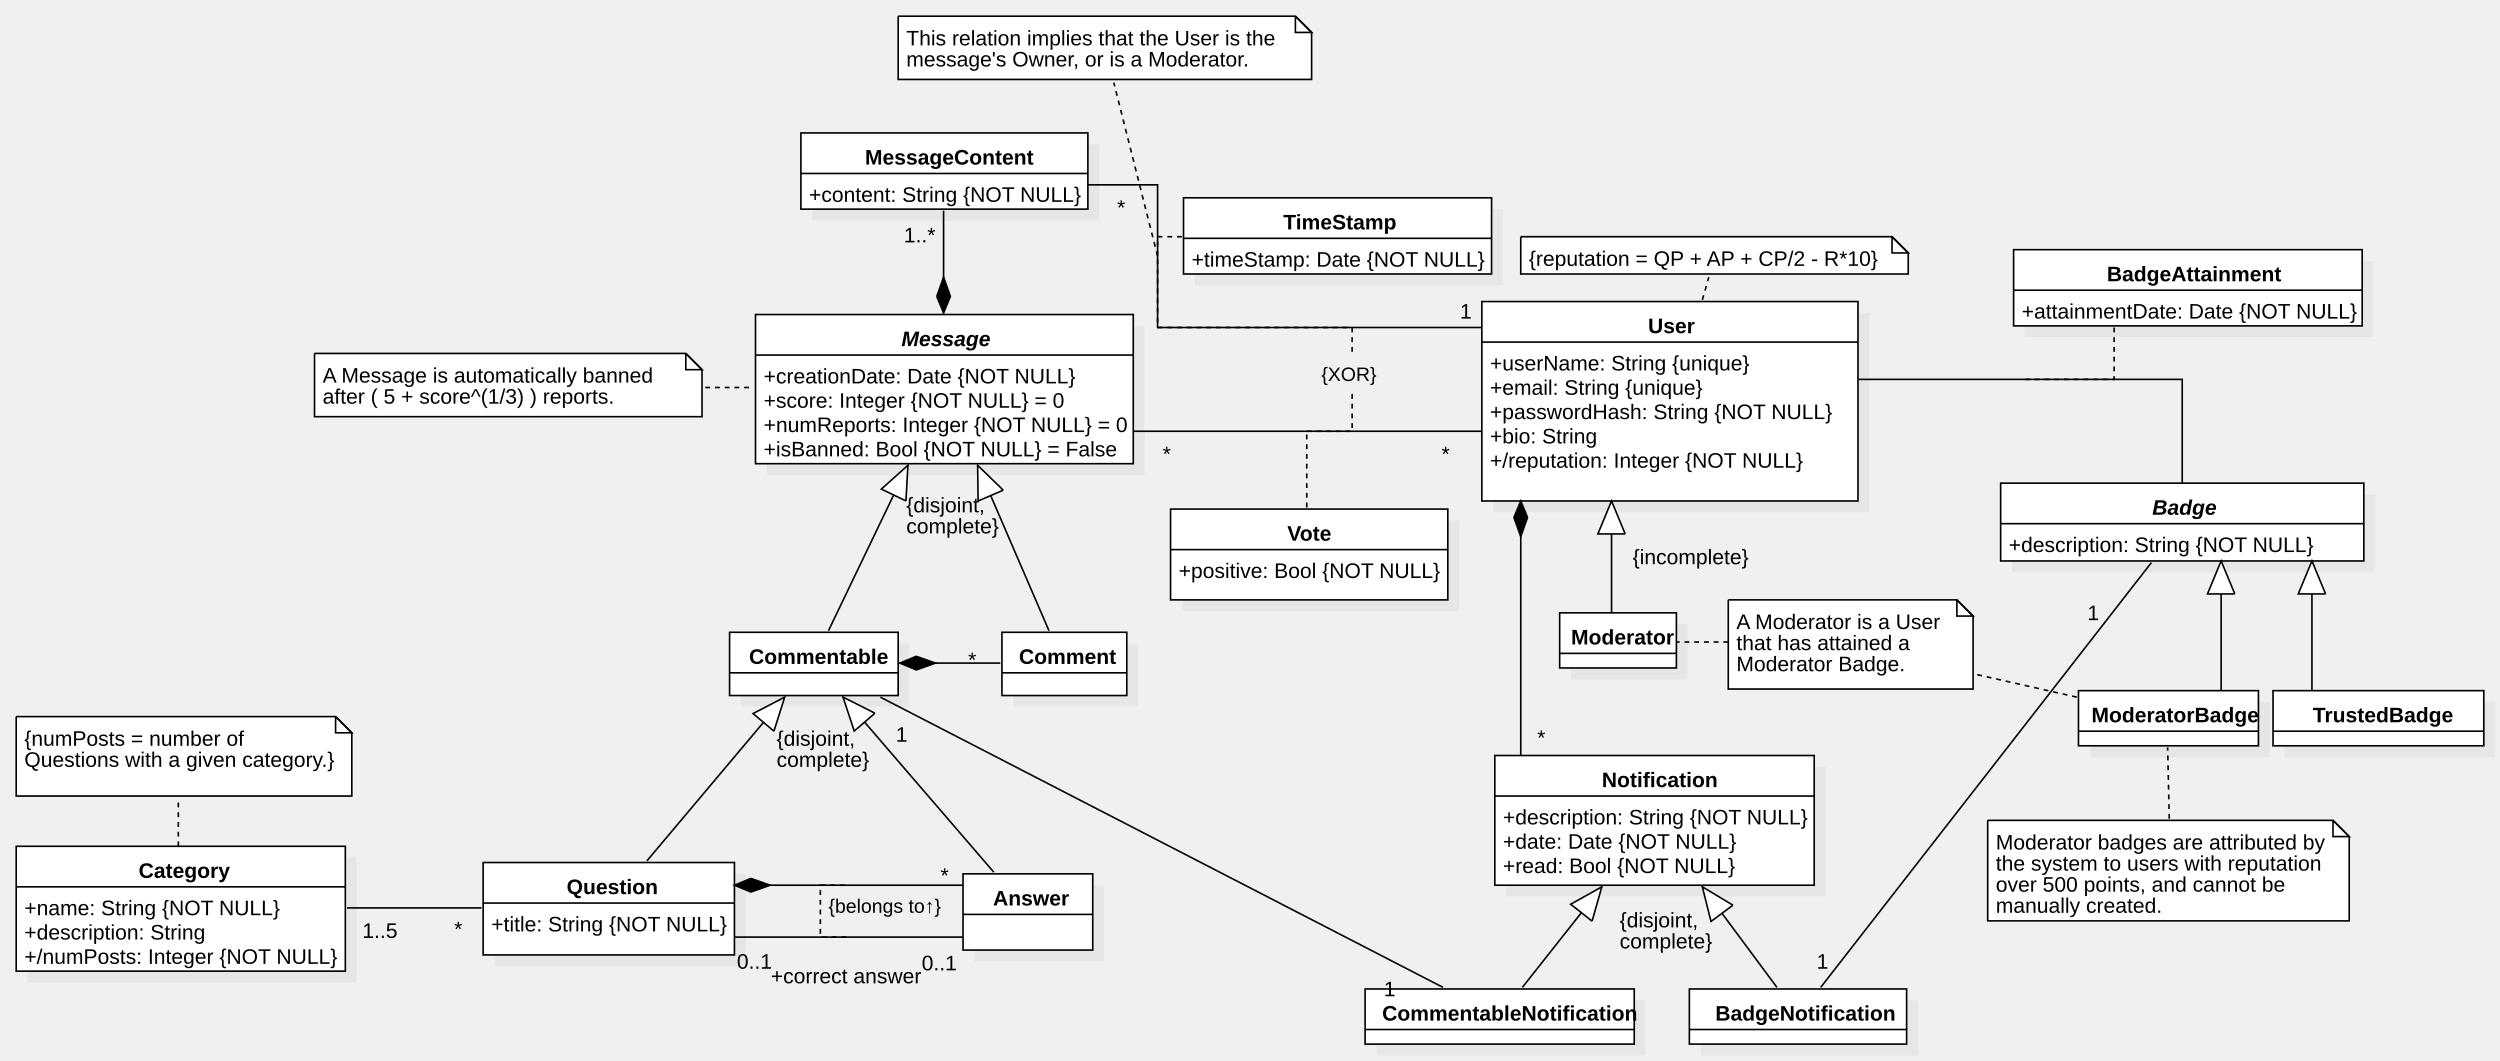
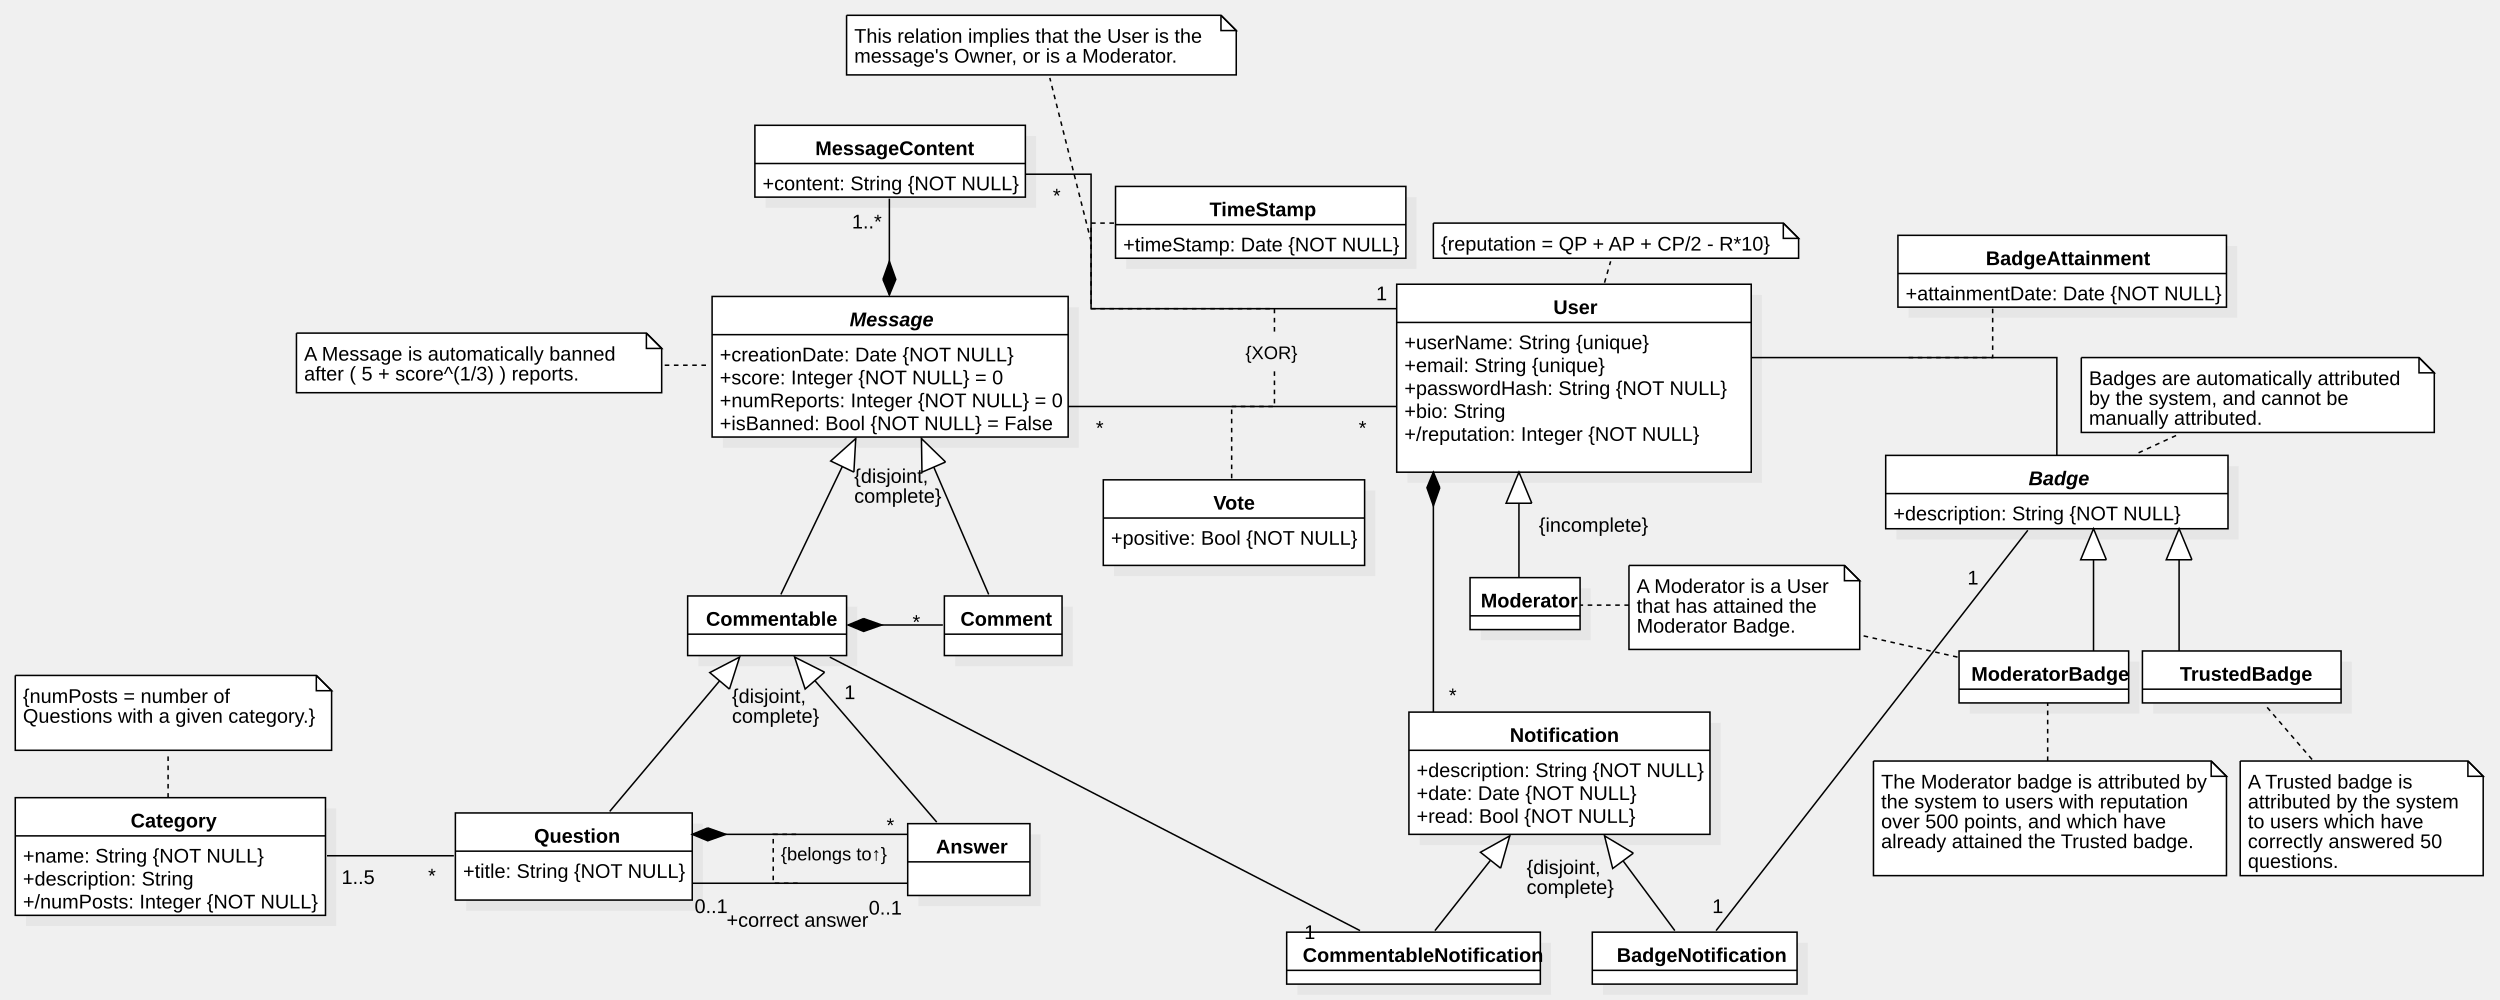
- <svg xmlns="http://www.w3.org/2000/svg" version="1.1" width="1542" height="654">
+ <svg xmlns="http://www.w3.org/2000/svg" version="1.1" width="1636" height="654">
  <defs />
  <g>
    <g transform="translate(-310,-134) scale(1,1)">
      <rect fill="#C0C0C0" stroke="none" x="783" y="335" width="233" height="92" opacity="0.2" />
    </g>
    <g transform="translate(-310,-134) scale(1,1)">
      <rect fill="#ffffff" stroke="none" x="776" y="328" width="233" height="92" />
    </g>
    <g transform="translate(-310,-134) scale(1,1)">
      <path fill="none" stroke="#000000" d="M 776 328 L 1009 328 L 1009 420 L 776 420 L 776 328 Z Z" stroke-miterlimit="10" />
    </g>
    <g transform="translate(-310,-134) scale(1,1)">
      <path fill="none" stroke="#000000" d="M 776 353 L 1009 353" stroke-miterlimit="10" />
    </g>
    <g transform="translate(-310,-134) scale(1,1)">
      <g>
        <path fill="none" stroke="none" />
        <text fill="#000000" stroke="none" font-family="Arial" font-size="13px" font-style="italic" font-weight="bold" text-decoration="none" x="866" y="347.5">Message</text>
      </g>
    </g>
    <g transform="translate(-310,-134) scale(1,1)">
      <g>
        <path fill="none" stroke="none" />
        <text fill="#000000" stroke="none" font-family="Arial" font-size="13px" font-style="normal" font-weight="normal" text-decoration="none" x="781" y="370.5">+creationDate: Date {NOT NULL}</text>
      </g>
    </g>
    <g transform="translate(-310,-134) scale(1,1)">
      <g>
        <path fill="none" stroke="none" />
        <text fill="#000000" stroke="none" font-family="Arial" font-size="13px" font-style="normal" font-weight="normal" text-decoration="none" x="781" y="385.5">+score: Integer {NOT NULL} = 0</text>
      </g>
    </g>
    <g transform="translate(-310,-134) scale(1,1)">
      <g>
        <path fill="none" stroke="none" />
        <text fill="#000000" stroke="none" font-family="Arial" font-size="13px" font-style="normal" font-weight="normal" text-decoration="none" x="781" y="400.5">+numReports: Integer {NOT NULL} = 0</text>
      </g>
    </g>
    <g transform="translate(-310,-134) scale(1,1)">
      <g>
        <path fill="none" stroke="none" />
        <text fill="#000000" stroke="none" font-family="Arial" font-size="13px" font-style="normal" font-weight="normal" text-decoration="none" x="781" y="415.5">+isBanned: Bool {NOT NULL} = False</text>
      </g>
    </g>
    <g transform="translate(-310,-134) scale(1,1)">
      <rect fill="#C0C0C0" stroke="none" x="615" y="673" width="155" height="57" opacity="0.2" />
    </g>
    <g transform="translate(-310,-134) scale(1,1)">
      <rect fill="#ffffff" stroke="none" x="608" y="666" width="155" height="57" />
    </g>
    <g transform="translate(-310,-134) scale(1,1)">
      <path fill="none" stroke="#000000" d="M 608 666 L 763 666 L 763 723 L 608 723 L 608 666 Z Z" stroke-miterlimit="10" />
    </g>
    <g transform="translate(-310,-134) scale(1,1)">
      <path fill="none" stroke="#000000" d="M 608 691 L 763 691" stroke-miterlimit="10" />
    </g>
    <g transform="translate(-310,-134) scale(1,1)">
      <g>
        <path fill="none" stroke="none" />
        <text fill="#000000" stroke="none" font-family="Arial" font-size="13px" font-style="normal" font-weight="bold" text-decoration="none" x="659.5" y="685.5">Question</text>
      </g>
    </g>
    <g transform="translate(-310,-134) scale(1,1)">
      <g>
        <path fill="none" stroke="none" />
        <text fill="#000000" stroke="none" font-family="Arial" font-size="13px" font-style="normal" font-weight="normal" text-decoration="none" x="613" y="708.5">+title: String {NOT NULL}</text>
      </g>
    </g>
    <g transform="translate(-310,-134) scale(1,1)">
      <rect fill="#C0C0C0" stroke="none" x="911" y="680" width="80" height="47" opacity="0.2" />
    </g>
    <g transform="translate(-310,-134) scale(1,1)">
      <rect fill="#ffffff" stroke="none" x="904" y="673" width="80" height="47" />
    </g>
    <g transform="translate(-310,-134) scale(1,1)">
      <path fill="none" stroke="#000000" d="M 904 673 L 984 673 L 984 720 L 904 720 L 904 673 Z Z" stroke-miterlimit="10" />
    </g>
    <g transform="translate(-310,-134) scale(1,1)">
      <path fill="none" stroke="#000000" d="M 904 698 L 984 698" stroke-miterlimit="10" />
    </g>
    <g transform="translate(-310,-134) scale(1,1)">
      <g>
        <path fill="none" stroke="none" />
        <text fill="#000000" stroke="none" font-family="Arial" font-size="13px" font-style="normal" font-weight="bold" text-decoration="none" x="922.5" y="692.5">Answer</text>
      </g>
    </g>
    <g transform="translate(-310,-134) scale(1,1)">
      <rect fill="#C0C0C0" stroke="none" x="935" y="531" width="77" height="39" opacity="0.2" />
    </g>
    <g transform="translate(-310,-134) scale(1,1)">
      <rect fill="#ffffff" stroke="none" x="928" y="524" width="77" height="39" />
    </g>
    <g transform="translate(-310,-134) scale(1,1)">
      <path fill="none" stroke="#000000" d="M 928 524 L 1005 524 L 1005 563 L 928 563 L 928 524 Z Z" stroke-miterlimit="10" />
    </g>
    <g transform="translate(-310,-134) scale(1,1)">
      <path fill="none" stroke="#000000" d="M 928 549 L 1005 549" stroke-miterlimit="10" />
    </g>
    <g transform="translate(-310,-134) scale(1,1)">
      <g>
        <path fill="none" stroke="none" />
        <text fill="#000000" stroke="none" font-family="Arial" font-size="13px" font-style="normal" font-weight="bold" text-decoration="none" x="938.5" y="543.5">Comment</text>
      </g>
    </g>
    <g transform="translate(-310,-134) scale(1,1)">
      <path fill="none" stroke="#000000" d="M 957 523 L 913 421" stroke-miterlimit="10" />
    </g>
    <g transform="translate(-310,-134) scale(1,1)">
      <path fill="#FFFFFF" stroke="none" d="M 928.781 436.328 L 913 421 L 913.32 442.998" />
    </g>
    <g transform="translate(-310,-134) scale(1,1)">
      <path fill="none" stroke="#000000" d="M 928.781 436.328 L 913 421 L 913.32 442.998 L 928.781 436.328" stroke-miterlimit="10" />
    </g>
    <g transform="translate(-310,-134) scale(1,1)">
      <rect fill="#C0C0C0" stroke="none" x="767" y="531" width="104" height="39" opacity="0.2" />
    </g>
    <g transform="translate(-310,-134) scale(1,1)">
      <rect fill="#ffffff" stroke="none" x="760" y="524" width="104" height="39" />
    </g>
    <g transform="translate(-310,-134) scale(1,1)">
      <path fill="none" stroke="#000000" d="M 760 524 L 864 524 L 864 563 L 760 563 L 760 524 Z Z" stroke-miterlimit="10" />
    </g>
    <g transform="translate(-310,-134) scale(1,1)">
      <path fill="none" stroke="#000000" d="M 760 549 L 864 549" stroke-miterlimit="10" />
    </g>
    <g transform="translate(-310,-134) scale(1,1)">
      <g>
        <path fill="none" stroke="none" />
        <text fill="#000000" stroke="none" font-family="Arial" font-size="13px" font-style="normal" font-weight="bold" text-decoration="none" x="772" y="543.5">Commentable</text>
      </g>
    </g>
    <g transform="translate(-310,-134) scale(1,1)">
      <path fill="none" stroke="#000000" d="M 709 665 L 794 564" stroke-miterlimit="10" />
    </g>
    <g transform="translate(-310,-134) scale(1,1)">
      <path fill="#FFFFFF" stroke="none" d="M 787.354 584.972 L 794 564 L 774.471 574.13" />
    </g>
    <g transform="translate(-310,-134) scale(1,1)">
      <path fill="none" stroke="#000000" d="M 787.354 584.972 L 794 564 L 774.471 574.13 L 787.354 584.972" stroke-miterlimit="10" />
    </g>
    <g transform="translate(-310,-134) scale(1,1)">
      <path fill="none" stroke="#000000" d="M 923 672 L 830 564" stroke-miterlimit="10" />
    </g>
    <g transform="translate(-310,-134) scale(1,1)">
      <path fill="#FFFFFF" stroke="none" d="M 849.642 573.908 L 830 564 L 836.883 584.896" />
    </g>
    <g transform="translate(-310,-134) scale(1,1)">
      <path fill="none" stroke="#000000" d="M 849.642 573.908 L 830 564 L 836.883 584.896 L 849.642 573.908" stroke-miterlimit="10" />
    </g>
    <g transform="translate(-310,-134) scale(1,1)">
      <path fill="none" stroke="#000000" d="M 821 523 L 870 421" stroke-miterlimit="10" />
    </g>
    <g transform="translate(-310,-134) scale(1,1)">
      <path fill="#FFFFFF" stroke="none" d="M 868.788 442.967 L 870 421 L 853.61 435.675" />
    </g>
    <g transform="translate(-310,-134) scale(1,1)">
      <path fill="none" stroke="#000000" d="M 868.788 442.967 L 870 421 L 853.61 435.675 L 868.788 442.967" stroke-miterlimit="10" />
    </g>
    <g transform="translate(-310,-134) scale(1,1)">
      <path fill="none" stroke="#000000" d="M 904 680 L 763 680" stroke-miterlimit="10" />
    </g>
    <g transform="translate(-310,-134) scale(1,1)">
      <path fill="#000000" stroke="none" d="M 773.163 675.79 L 763 680 L 773.163 684.21 L 785 680" />
    </g>
    <g transform="translate(-310,-134) scale(1,1)">
      <path fill="none" stroke="#000000" d="M 773.163 675.79 L 763 680 L 773.163 684.21 L 785 680 L 773.163 675.79" stroke-miterlimit="10" />
    </g>
    <g transform="translate(-310,-134) scale(1,1)">
      <g>
        <path fill="none" stroke="none" />
        <text fill="#000000" stroke="none" font-family="Arial" font-size="13px" font-style="normal" font-weight="normal" text-decoration="none" x="890.133" y="678.5">*</text>
      </g>
    </g>
    <g transform="translate(-310,-134) scale(1,1)">
      <path fill="none" stroke="#000000" d="M 927 543 L 865 543" stroke-miterlimit="10" />
    </g>
    <g transform="translate(-310,-134) scale(1,1)">
      <path fill="#000000" stroke="none" d="M 875.163 538.79 L 865 543 L 875.163 547.21 L 887 543" />
    </g>
    <g transform="translate(-310,-134) scale(1,1)">
      <path fill="none" stroke="#000000" d="M 875.163 538.79 L 865 543 L 875.163 547.21 L 887 543 L 875.163 538.79" stroke-miterlimit="10" />
    </g>
    <g transform="translate(-310,-134) scale(1,1)">
      <g>
        <path fill="none" stroke="none" />
        <text fill="#000000" stroke="none" font-family="Arial" font-size="13px" font-style="normal" font-weight="normal" text-decoration="none" x="907.133" y="545.5">*</text>
      </g>
    </g>
    <g transform="translate(-310,-134) scale(1,1)">
      <rect fill="#C0C0C0" stroke="none" x="1231" y="327" width="232" height="123" opacity="0.2" />
    </g>
    <g transform="translate(-310,-134) scale(1,1)">
      <rect fill="#ffffff" stroke="none" x="1224" y="320" width="232" height="123" />
    </g>
    <g transform="translate(-310,-134) scale(1,1)">
      <path fill="none" stroke="#000000" d="M 1224 320 L 1456 320 L 1456 443 L 1224 443 L 1224 320 Z Z" stroke-miterlimit="10" />
    </g>
    <g transform="translate(-310,-134) scale(1,1)">
      <path fill="none" stroke="#000000" d="M 1224 345 L 1456 345" stroke-miterlimit="10" />
    </g>
    <g transform="translate(-310,-134) scale(1,1)">
      <g>
        <path fill="none" stroke="none" />
        <text fill="#000000" stroke="none" font-family="Arial" font-size="13px" font-style="normal" font-weight="bold" text-decoration="none" x="1326.5" y="339.5">User</text>
      </g>
    </g>
    <g transform="translate(-310,-134) scale(1,1)">
      <g>
        <path fill="none" stroke="none" />
        <text fill="#000000" stroke="none" font-family="Arial" font-size="13px" font-style="normal" font-weight="normal" text-decoration="none" x="1229" y="362.5">+userName: String {unique}</text>
      </g>
    </g>
    <g transform="translate(-310,-134) scale(1,1)">
      <g>
        <path fill="none" stroke="none" />
        <text fill="#000000" stroke="none" font-family="Arial" font-size="13px" font-style="normal" font-weight="normal" text-decoration="none" x="1229" y="377.5">+email: String {unique}</text>
      </g>
    </g>
    <g transform="translate(-310,-134) scale(1,1)">
      <g>
        <path fill="none" stroke="none" />
        <text fill="#000000" stroke="none" font-family="Arial" font-size="13px" font-style="normal" font-weight="normal" text-decoration="none" x="1229" y="392.5">+passwordHash: String {NOT NULL}</text>
      </g>
    </g>
    <g transform="translate(-310,-134) scale(1,1)">
      <g>
        <path fill="none" stroke="none" />
        <text fill="#000000" stroke="none" font-family="Arial" font-size="13px" font-style="normal" font-weight="normal" text-decoration="none" x="1229" y="407.5">+bio: String</text>
      </g>
    </g>
    <g transform="translate(-310,-134) scale(1,1)">
      <g>
        <path fill="none" stroke="none" />
        <text fill="#000000" stroke="none" font-family="Arial" font-size="13px" font-style="normal" font-weight="normal" text-decoration="none" x="1229" y="422.5">+/reputation: Integer {NOT NULL}</text>
      </g>
    </g>
    <g transform="translate(-310,-134) scale(1,1)">
      <path fill="none" stroke="#000000" d="M 904 712 L 763 712" stroke-miterlimit="10" />
    </g>
    <g transform="translate(-310,-134) scale(1,1)">
      <g>
        <path fill="none" stroke="none" />
        <text fill="#000000" stroke="none" font-family="Arial" font-size="13px" font-style="normal" font-weight="normal" text-decoration="none" x="785.442" y="740.5">+correct answer</text>
      </g>
    </g>
    <g transform="translate(-310,-134) scale(1,1)">
      <g>
        <path fill="none" stroke="none" />
        <text fill="#000000" stroke="none" font-family="Arial" font-size="13px" font-style="normal" font-weight="normal" text-decoration="none" x="878.5" y="732.5">0..1</text>
      </g>
    </g>
    <g transform="translate(-310,-134) scale(1,1)">
      <g>
        <path fill="none" stroke="none" />
        <text fill="#000000" stroke="none" font-family="Arial" font-size="13px" font-style="normal" font-weight="normal" text-decoration="none" x="764.5" y="731.5">0..1</text>
      </g>
    </g>
    <g transform="translate(-310,-134) scale(1,1)">
      <rect fill="#C0C0C0" stroke="none" x="1039" y="455" width="171" height="56" opacity="0.2" />
    </g>
    <g transform="translate(-310,-134) scale(1,1)">
      <rect fill="#ffffff" stroke="none" x="1032" y="448" width="171" height="56" />
    </g>
    <g transform="translate(-310,-134) scale(1,1)">
      <path fill="none" stroke="#000000" d="M 1032 448 L 1203 448 L 1203 504 L 1032 504 L 1032 448 Z Z" stroke-miterlimit="10" />
    </g>
    <g transform="translate(-310,-134) scale(1,1)">
      <path fill="none" stroke="#000000" d="M 1032 473 L 1203 473" stroke-miterlimit="10" />
    </g>
    <g transform="translate(-310,-134) scale(1,1)">
      <g>
        <path fill="none" stroke="none" />
        <text fill="#000000" stroke="none" font-family="Arial" font-size="13px" font-style="normal" font-weight="bold" text-decoration="none" x="1104" y="467.5">Vote</text>
      </g>
    </g>
    <g transform="translate(-310,-134) scale(1,1)">
      <g>
        <path fill="none" stroke="none" />
        <text fill="#000000" stroke="none" font-family="Arial" font-size="13px" font-style="normal" font-weight="normal" text-decoration="none" x="1037" y="490.5">+positive: Bool {NOT NULL}</text>
      </g>
    </g>
    <g transform="translate(-310,-134) scale(1,1)">
      <path fill="none" stroke="#000000" d="M 1009 400 L 1224 400" stroke-miterlimit="10" />
    </g>
    <g transform="translate(-310,-134) scale(1,1)">
      <g>
        <path fill="none" stroke="none" />
        <text fill="#000000" stroke="none" font-family="Arial" font-size="13px" font-style="normal" font-weight="normal" text-decoration="none" x="1027.133" y="418.5">*</text>
      </g>
    </g>
    <g transform="translate(-310,-134) scale(1,1)">
      <g>
        <path fill="none" stroke="none" />
        <text fill="#000000" stroke="none" font-family="Arial" font-size="13px" font-style="normal" font-weight="normal" text-decoration="none" x="1199.133" y="418.5">*</text>
      </g>
    </g>
    <g transform="translate(-310,-134) scale(1,1)">
      <path fill="none" stroke="#000000" d="M 1116 447 L 1116 401" stroke-miterlimit="10" stroke-dasharray="3" />
    </g>
    <g transform="translate(-310,-134) scale(1,1)">
      <rect fill="#C0C0C0" stroke="none" x="1551" y="439" width="224" height="48" opacity="0.2" />
    </g>
    <g transform="translate(-310,-134) scale(1,1)">
      <rect fill="#ffffff" stroke="none" x="1544" y="432" width="224" height="48" />
    </g>
    <g transform="translate(-310,-134) scale(1,1)">
      <path fill="none" stroke="#000000" d="M 1544 432 L 1768 432 L 1768 480 L 1544 480 L 1544 432 Z Z" stroke-miterlimit="10" />
    </g>
    <g transform="translate(-310,-134) scale(1,1)">
      <path fill="none" stroke="#000000" d="M 1544 457 L 1768 457" stroke-miterlimit="10" />
    </g>
    <g transform="translate(-310,-134) scale(1,1)">
      <g>
        <path fill="none" stroke="none" />
        <text fill="#000000" stroke="none" font-family="Arial" font-size="13px" font-style="italic" font-weight="bold" text-decoration="none" x="1637.5" y="451.5">Badge</text>
      </g>
    </g>
    <g transform="translate(-310,-134) scale(1,1)">
      <g>
        <path fill="none" stroke="none" />
        <text fill="#000000" stroke="none" font-family="Arial" font-size="13px" font-style="normal" font-weight="normal" text-decoration="none" x="1549" y="474.5">+description: String {NOT NULL}</text>
      </g>
    </g>
    <g transform="translate(-310,-134) scale(1,1)">
      <rect fill="#C0C0C0" stroke="none" x="327" y="663" width="203" height="77" opacity="0.2" />
    </g>
    <g transform="translate(-310,-134) scale(1,1)">
      <rect fill="#ffffff" stroke="none" x="320" y="656" width="203" height="77" />
    </g>
    <g transform="translate(-310,-134) scale(1,1)">
      <path fill="none" stroke="#000000" d="M 320 656 L 523 656 L 523 733 L 320 733 L 320 656 Z Z" stroke-miterlimit="10" />
    </g>
    <g transform="translate(-310,-134) scale(1,1)">
      <path fill="none" stroke="#000000" d="M 320 681 L 523 681" stroke-miterlimit="10" />
    </g>
    <g transform="translate(-310,-134) scale(1,1)">
      <g>
        <path fill="none" stroke="none" />
        <text fill="#000000" stroke="none" font-family="Arial" font-size="13px" font-style="normal" font-weight="bold" text-decoration="none" x="395.5" y="675.5">Category</text>
      </g>
    </g>
    <g transform="translate(-310,-134) scale(1,1)">
      <g>
        <path fill="none" stroke="none" />
        <text fill="#000000" stroke="none" font-family="Arial" font-size="13px" font-style="normal" font-weight="normal" text-decoration="none" x="325" y="698.5">+name: String {NOT NULL}</text>
      </g>
    </g>
    <g transform="translate(-310,-134) scale(1,1)">
      <g>
        <path fill="none" stroke="none" />
        <text fill="#000000" stroke="none" font-family="Arial" font-size="13px" font-style="normal" font-weight="normal" text-decoration="none" x="325" y="713.5">+description: String</text>
      </g>
    </g>
    <g transform="translate(-310,-134) scale(1,1)">
      <g>
        <path fill="none" stroke="none" />
        <text fill="#000000" stroke="none" font-family="Arial" font-size="13px" font-style="normal" font-weight="normal" text-decoration="none" x="325" y="728.5">+/numPosts: Integer {NOT NULL}</text>
      </g>
    </g>
    <g transform="translate(-310,-134) scale(1,1)">
      <path fill="none" stroke="#000000" d="M 524 694 L 607 694" stroke-miterlimit="10" />
    </g>
    <g transform="translate(-310,-134) scale(1,1)">
      <g>
        <path fill="none" stroke="none" />
        <text fill="#000000" stroke="none" font-family="Arial" font-size="13px" font-style="normal" font-weight="normal" text-decoration="none" x="533.5" y="712.5">1..5</text>
      </g>
    </g>
    <g transform="translate(-310,-134) scale(1,1)">
      <g>
        <path fill="none" stroke="none" />
        <text fill="#000000" stroke="none" font-family="Arial" font-size="13px" font-style="normal" font-weight="normal" text-decoration="none" x="590.133" y="711.5">*</text>
      </g>
    </g>
    <g transform="translate(-310,-134) scale(1,1)">
      <path fill="none" stroke="#000000" d="M 832 712 L 816 712 L 816 680 L 832 680" stroke-miterlimit="10" stroke-dasharray="3" />
    </g>
    <g transform="translate(-310,-134) scale(1,1)">
      <g>
        <path fill="none" stroke="none" />
        <text fill="#000000" stroke="none" font-family="Arial" font-size="12px" font-style="normal" font-weight="normal" text-decoration="none" x="821" y="697">{belongs to↑}</text>
      </g>
    </g>
    <g transform="translate(-310,-134) scale(1,1)">
      <rect fill="#C0C0C0" stroke="none" x="1239" y="607" width="197" height="80" opacity="0.2" />
    </g>
    <g transform="translate(-310,-134) scale(1,1)">
      <rect fill="#ffffff" stroke="none" x="1232" y="600" width="197" height="80" />
    </g>
    <g transform="translate(-310,-134) scale(1,1)">
      <path fill="none" stroke="#000000" d="M 1232 600 L 1429 600 L 1429 680 L 1232 680 L 1232 600 Z Z" stroke-miterlimit="10" />
    </g>
    <g transform="translate(-310,-134) scale(1,1)">
      <path fill="none" stroke="#000000" d="M 1232 625 L 1429 625" stroke-miterlimit="10" />
    </g>
    <g transform="translate(-310,-134) scale(1,1)">
      <g>
        <path fill="none" stroke="none" />
        <text fill="#000000" stroke="none" font-family="Arial" font-size="13px" font-style="normal" font-weight="bold" text-decoration="none" x="1298" y="619.5">Notification</text>
      </g>
    </g>
    <g transform="translate(-310,-134) scale(1,1)">
      <g>
        <path fill="none" stroke="none" />
        <text fill="#000000" stroke="none" font-family="Arial" font-size="13px" font-style="normal" font-weight="normal" text-decoration="none" x="1237" y="642.5">+description: String {NOT NULL}</text>
      </g>
    </g>
    <g transform="translate(-310,-134) scale(1,1)">
      <g>
        <path fill="none" stroke="none" />
        <text fill="#000000" stroke="none" font-family="Arial" font-size="13px" font-style="normal" font-weight="normal" text-decoration="none" x="1237" y="657.5">+date: Date {NOT NULL}</text>
      </g>
    </g>
    <g transform="translate(-310,-134) scale(1,1)">
      <g>
        <path fill="none" stroke="none" />
        <text fill="#000000" stroke="none" font-family="Arial" font-size="13px" font-style="normal" font-weight="normal" text-decoration="none" x="1237" y="672.5">+read: Bool {NOT NULL}</text>
      </g>
    </g>
    <g transform="translate(-310,-134) scale(1,1)">
      <path fill="none" stroke="#000000" d="M 1248 600 L 1248 443" stroke-miterlimit="10" />
    </g>
    <g transform="translate(-310,-134) scale(1,1)">
      <path fill="#000000" stroke="none" d="M 1252.21 453.163 L 1248 443 L 1243.79 453.163 L 1248 465" />
    </g>
    <g transform="translate(-310,-134) scale(1,1)">
      <path fill="none" stroke="#000000" d="M 1252.21 453.163 L 1248 443 L 1243.79 453.163 L 1248 465 L 1252.21 453.163" stroke-miterlimit="10" />
    </g>
    <g transform="translate(-310,-134) scale(1,1)">
      <g>
        <path fill="none" stroke="none" />
        <text fill="#000000" stroke="none" font-family="Arial" font-size="13px" font-style="normal" font-weight="normal" text-decoration="none" x="1258.133" y="593.5">*</text>
      </g>
    </g>
    <g transform="translate(-310,-134) scale(1,1)">
      <g>
        <path fill="none" stroke="none" />
        <text fill="#000000" stroke="none" font-family="Arial" font-size="13px" font-style="normal" font-weight="normal" text-decoration="none" x="789" y="594">{disjoint,</text>
        <text fill="#000000" stroke="none" font-family="Arial" font-size="13px" font-style="normal" font-weight="normal" text-decoration="none" x="789" y="607">complete}</text>
      </g>
    </g>
    <g transform="translate(-310,-134) scale(1,1)">
      <g>
        <path fill="none" stroke="none" />
        <text fill="#000000" stroke="none" font-family="Arial" font-size="13px" font-style="normal" font-weight="normal" text-decoration="none" x="869" y="450">{disjoint,</text>
        <text fill="#000000" stroke="none" font-family="Arial" font-size="13px" font-style="normal" font-weight="normal" text-decoration="none" x="869" y="463">complete}</text>
      </g>
    </g>
    <g transform="translate(-310,-134) scale(1,1)">
      <g>
        <path fill="none" stroke="none" />
        <text fill="#000000" stroke="none" font-family="Arial" font-size="12px" font-style="normal" font-weight="normal" text-decoration="none" x="1125" y="369">{XOR}</text>
      </g>
    </g>
    <g transform="translate(-310,-134) scale(1,1)">
      <rect fill="#C0C0C0" stroke="none" x="1159" y="751" width="166" height="34" opacity="0.2" />
    </g>
    <g transform="translate(-310,-134) scale(1,1)">
      <rect fill="#ffffff" stroke="none" x="1152" y="744" width="166" height="34" />
    </g>
    <g transform="translate(-310,-134) scale(1,1)">
      <path fill="none" stroke="#000000" d="M 1152 744 L 1318 744 L 1318 778 L 1152 778 L 1152 744 Z Z" stroke-miterlimit="10" />
    </g>
    <g transform="translate(-310,-134) scale(1,1)">
      <path fill="none" stroke="#000000" d="M 1152 769 L 1318 769" stroke-miterlimit="10" />
    </g>
    <g transform="translate(-310,-134) scale(1,1)">
      <g>
        <path fill="none" stroke="none" />
        <text fill="#000000" stroke="none" font-family="Arial" font-size="13px" font-style="normal" font-weight="bold" text-decoration="none" x="1162.5" y="763.5">CommentableNotification</text>
      </g>
    </g>
    <g transform="translate(-310,-134) scale(1,1)">
      <path fill="none" stroke="#000000" d="M 1249 743 L 1298 681" stroke-miterlimit="10" />
    </g>
    <g transform="translate(-310,-134) scale(1,1)">
      <path fill="#FFFFFF" stroke="none" d="M 1292.002 702.167 L 1298 681 L 1278.792 691.726" />
    </g>
    <g transform="translate(-310,-134) scale(1,1)">
      <path fill="none" stroke="#000000" d="M 1292.002 702.167 L 1298 681 L 1278.792 691.726 L 1292.002 702.167" stroke-miterlimit="10" />
    </g>
    <g transform="translate(-310,-134) scale(1,1)">
      <g>
        <path fill="none" stroke="none" />
        <text fill="#000000" stroke="none" font-family="Arial" font-size="13px" font-style="normal" font-weight="normal" text-decoration="none" x="1309" y="706">{disjoint,</text>
        <text fill="#000000" stroke="none" font-family="Arial" font-size="13px" font-style="normal" font-weight="normal" text-decoration="none" x="1309" y="719">complete}</text>
      </g>
    </g>
    <g transform="translate(-310,-134) scale(1,1)">
      <rect fill="#C0C0C0" stroke="none" x="1359" y="751" width="134" height="34" opacity="0.2" />
    </g>
    <g transform="translate(-310,-134) scale(1,1)">
      <rect fill="#ffffff" stroke="none" x="1352" y="744" width="134" height="34" />
    </g>
    <g transform="translate(-310,-134) scale(1,1)">
      <path fill="none" stroke="#000000" d="M 1352 744 L 1486 744 L 1486 778 L 1352 778 L 1352 744 Z Z" stroke-miterlimit="10" />
    </g>
    <g transform="translate(-310,-134) scale(1,1)">
      <path fill="none" stroke="#000000" d="M 1352 769 L 1486 769" stroke-miterlimit="10" />
    </g>
    <g transform="translate(-310,-134) scale(1,1)">
      <g>
        <path fill="none" stroke="none" />
        <text fill="#000000" stroke="none" font-family="Arial" font-size="13px" font-style="normal" font-weight="bold" text-decoration="none" x="1368" y="763.5">BadgeNotification</text>
      </g>
    </g>
    <g transform="translate(-310,-134) scale(1,1)">
      <path fill="none" stroke="#000000" d="M 1406 743 L 1360 681" stroke-miterlimit="10" />
    </g>
    <g transform="translate(-310,-134) scale(1,1)">
      <path fill="#FFFFFF" stroke="none" d="M 1378.872 692.307 L 1360 681 L 1365.349 702.34" />
    </g>
    <g transform="translate(-310,-134) scale(1,1)">
      <path fill="none" stroke="#000000" d="M 1378.872 692.307 L 1360 681 L 1365.349 702.34 L 1378.872 692.307" stroke-miterlimit="10" />
    </g>
    <g transform="translate(-310,-134) scale(1,1)">
      <path fill="none" stroke="#000000" d="M 853 564 L 1200 743" stroke-miterlimit="10" />
    </g>
    <g transform="translate(-310,-134) scale(1,1)">
      <g>
        <path fill="none" stroke="none" />
        <text fill="#000000" stroke="none" font-family="Arial" font-size="13px" font-style="normal" font-weight="normal" text-decoration="none" x="862.5" y="591.5">1</text>
      </g>
    </g>
    <g transform="translate(-310,-134) scale(1,1)">
      <g>
        <path fill="none" stroke="none" />
        <text fill="#000000" stroke="none" font-family="Arial" font-size="13px" font-style="normal" font-weight="normal" text-decoration="none" x="1163.5" y="748.5">1</text>
      </g>
    </g>
    <g transform="translate(-310,-134) scale(1,1)">
      <path fill="none" stroke="#000000" d="M 1433 743 L 1637 481" stroke-miterlimit="10" />
    </g>
    <g transform="translate(-310,-134) scale(1,1)">
      <g>
        <path fill="none" stroke="none" />
        <text fill="#000000" stroke="none" font-family="Arial" font-size="13px" font-style="normal" font-weight="normal" text-decoration="none" x="1430.5" y="731.5">1</text>
      </g>
    </g>
    <g transform="translate(-310,-134) scale(1,1)">
      <g>
        <path fill="none" stroke="none" />
        <text fill="#000000" stroke="none" font-family="Arial" font-size="13px" font-style="normal" font-weight="normal" text-decoration="none" x="1597.5" y="516.5">1</text>
      </g>
    </g>
    <g transform="translate(-310,-134) scale(1,1)">
      <rect fill="#C0C0C0" stroke="none" x="1559" y="295" width="215" height="47" opacity="0.2" />
    </g>
    <g transform="translate(-310,-134) scale(1,1)">
      <rect fill="#ffffff" stroke="none" x="1552" y="288" width="215" height="47" />
    </g>
    <g transform="translate(-310,-134) scale(1,1)">
      <path fill="none" stroke="#000000" d="M 1552 288 L 1767 288 L 1767 335 L 1552 335 L 1552 288 Z Z" stroke-miterlimit="10" />
    </g>
    <g transform="translate(-310,-134) scale(1,1)">
      <path fill="none" stroke="#000000" d="M 1552 313 L 1767 313" stroke-miterlimit="10" />
    </g>
    <g transform="translate(-310,-134) scale(1,1)">
      <g>
        <path fill="none" stroke="none" />
        <text fill="#000000" stroke="none" font-family="Arial" font-size="13px" font-style="normal" font-weight="bold" text-decoration="none" x="1609.5" y="307.5">BadgeAttainment</text>
      </g>
    </g>
    <g transform="translate(-310,-134) scale(1,1)">
      <g>
        <path fill="none" stroke="none" />
        <text fill="#000000" stroke="none" font-family="Arial" font-size="13px" font-style="normal" font-weight="normal" text-decoration="none" x="1557" y="330.5">+attainmentDate: Date {NOT NULL}</text>
      </g>
    </g>
    <g transform="translate(-310,-134) scale(1,1)">
      <path fill="none" stroke="#000000" d="M 1656 432 L 1656 368 L 1456 368" stroke-miterlimit="10" />
    </g>
    <g transform="translate(-310,-134) scale(1,1)">
      <path fill="none" stroke="#000000" d="M 1614 336 L 1614 368 L 1557 368" stroke-miterlimit="10" stroke-dasharray="3" />
    </g>
    <g transform="translate(-310,-134) scale(1,1)">
      <path fill="#ffffff" stroke="none" d="M 1376 504 L 1517 504 L 1527 514 L 1527 559 L 1376 559 L 1376 504" />
    </g>
    <g transform="translate(-310,-134) scale(1,1)">
      <path fill="none" stroke="#000000" d="M 1376 504 L 1517 504 L 1527 514 L 1527 559 L 1376 559 L 1376 504 L 1376 504" stroke-miterlimit="10" />
    </g>
    <g transform="translate(-310,-134) scale(1,1)">
      <path fill="none" stroke="#000000" d="M 1517 504 L 1517 514 L 1527 514 L 1517 504" stroke-miterlimit="10" />
    </g>
    <g transform="translate(-310,-134) scale(1,1)">
      <g>
        <path fill="none" stroke="none" />
        <text fill="#000000" stroke="none" font-family="Arial" font-size="13px" font-style="normal" font-weight="normal" text-decoration="none" x="1381" y="522">A Moderator is a User</text>
-         <text fill="#000000" stroke="none" font-family="Arial" font-size="13px" font-style="normal" font-weight="normal" text-decoration="none" x="1381" y="535">that has attained a</text>
+         <text fill="#000000" stroke="none" font-family="Arial" font-size="13px" font-style="normal" font-weight="normal" text-decoration="none" x="1381" y="535">that has attained the</text>
        <text fill="#000000" stroke="none" font-family="Arial" font-size="13px" font-style="normal" font-weight="normal" text-decoration="none" x="1381" y="548">Moderator Badge.</text>
      </g>
    </g>
    <g transform="translate(-310,-134) scale(1,1)">
      <rect fill="#C0C0C0" stroke="none" x="1719" y="567" width="130" height="34" opacity="0.2" />
    </g>
    <g transform="translate(-310,-134) scale(1,1)">
      <rect fill="#ffffff" stroke="none" x="1712" y="560" width="130" height="34" />
    </g>
    <g transform="translate(-310,-134) scale(1,1)">
      <path fill="none" stroke="#000000" d="M 1712 560 L 1842 560 L 1842 594 L 1712 594 L 1712 560 Z Z" stroke-miterlimit="10" />
    </g>
    <g transform="translate(-310,-134) scale(1,1)">
      <path fill="none" stroke="#000000" d="M 1712 585 L 1842 585" stroke-miterlimit="10" />
    </g>
    <g transform="translate(-310,-134) scale(1,1)">
      <g>
        <path fill="none" stroke="none" />
        <text fill="#000000" stroke="none" font-family="Arial" font-size="13px" font-style="normal" font-weight="bold" text-decoration="none" x="1736.5" y="579.5">TrustedBadge</text>
      </g>
    </g>
    <g transform="translate(-310,-134) scale(1,1)">
      <rect fill="#C0C0C0" stroke="none" x="1599" y="567" width="111" height="34" opacity="0.2" />
    </g>
    <g transform="translate(-310,-134) scale(1,1)">
      <rect fill="#ffffff" stroke="none" x="1592" y="560" width="111" height="34" />
    </g>
    <g transform="translate(-310,-134) scale(1,1)">
      <path fill="none" stroke="#000000" d="M 1592 560 L 1703 560 L 1703 594 L 1592 594 L 1592 560 Z Z" stroke-miterlimit="10" />
    </g>
    <g transform="translate(-310,-134) scale(1,1)">
      <path fill="none" stroke="#000000" d="M 1592 585 L 1703 585" stroke-miterlimit="10" />
    </g>
    <g transform="translate(-310,-134) scale(1,1)">
      <g>
        <path fill="none" stroke="none" />
        <text fill="#000000" stroke="none" font-family="Arial" font-size="13px" font-style="normal" font-weight="bold" text-decoration="none" x="1600" y="579.5">ModeratorBadge</text>
      </g>
    </g>
    <g transform="translate(-310,-134) scale(1,1)">
      <path fill="none" stroke="#000000" d="M 1680 560 L 1680 480" stroke-miterlimit="10" />
    </g>
    <g transform="translate(-310,-134) scale(1,1)">
      <path fill="#FFFFFF" stroke="none" d="M 1688.419 500.325 L 1680 480 L 1671.581 500.325" />
    </g>
    <g transform="translate(-310,-134) scale(1,1)">
      <path fill="none" stroke="#000000" d="M 1688.419 500.325 L 1680 480 L 1671.581 500.325 L 1688.419 500.325" stroke-miterlimit="10" />
    </g>
    <g transform="translate(-310,-134) scale(1,1)">
      <path fill="none" stroke="#000000" d="M 1736 560 L 1736 480" stroke-miterlimit="10" />
    </g>
    <g transform="translate(-310,-134) scale(1,1)">
      <path fill="#FFFFFF" stroke="none" d="M 1744.419 500.325 L 1736 480 L 1727.581 500.325" />
    </g>
    <g transform="translate(-310,-134) scale(1,1)">
      <path fill="none" stroke="#000000" d="M 1744.419 500.325 L 1736 480 L 1727.581 500.325 L 1744.419 500.325" stroke-miterlimit="10" />
    </g>
    <g transform="translate(-310,-134) scale(1,1)">
      <rect fill="#C0C0C0" stroke="none" x="1279" y="519" width="72" height="34" opacity="0.2" />
    </g>
    <g transform="translate(-310,-134) scale(1,1)">
      <rect fill="#ffffff" stroke="none" x="1272" y="512" width="72" height="34" />
    </g>
    <g transform="translate(-310,-134) scale(1,1)">
      <path fill="none" stroke="#000000" d="M 1272 512 L 1344 512 L 1344 546 L 1272 546 L 1272 512 Z Z" stroke-miterlimit="10" />
    </g>
    <g transform="translate(-310,-134) scale(1,1)">
      <path fill="none" stroke="#000000" d="M 1272 537 L 1344 537" stroke-miterlimit="10" />
    </g>
    <g transform="translate(-310,-134) scale(1,1)">
      <g>
        <path fill="none" stroke="none" />
        <text fill="#000000" stroke="none" font-family="Arial" font-size="13px" font-style="normal" font-weight="bold" text-decoration="none" x="1279" y="531.5">Moderator</text>
      </g>
    </g>
    <g transform="translate(-310,-134) scale(1,1)">
      <path fill="none" stroke="#000000" d="M 1376 530 L 1344 530" stroke-miterlimit="10" stroke-dasharray="3" />
    </g>
    <g transform="translate(-310,-134) scale(1,1)">
      <rect fill="#C0C0C0" stroke="none" x="811" y="223" width="177" height="47" opacity="0.2" />
    </g>
    <g transform="translate(-310,-134) scale(1,1)">
      <rect fill="#ffffff" stroke="none" x="804" y="216" width="177" height="47" />
    </g>
    <g transform="translate(-310,-134) scale(1,1)">
      <path fill="none" stroke="#000000" d="M 804 216 L 981 216 L 981 263 L 804 263 L 804 216 Z Z" stroke-miterlimit="10" />
    </g>
    <g transform="translate(-310,-134) scale(1,1)">
      <path fill="none" stroke="#000000" d="M 804 241 L 981 241" stroke-miterlimit="10" />
    </g>
    <g transform="translate(-310,-134) scale(1,1)">
      <g>
        <path fill="none" stroke="none" />
        <text fill="#000000" stroke="none" font-family="Arial" font-size="13px" font-style="normal" font-weight="bold" text-decoration="none" x="843.5" y="235.5">MessageContent</text>
      </g>
    </g>
    <g transform="translate(-310,-134) scale(1,1)">
      <g>
        <path fill="none" stroke="none" />
        <text fill="#000000" stroke="none" font-family="Arial" font-size="13px" font-style="normal" font-weight="normal" text-decoration="none" x="809" y="258.5">+content: String {NOT NULL}</text>
      </g>
    </g>
    <g transform="translate(-310,-134) scale(1,1)">
      <path fill="none" stroke="#000000" d="M 892 264 L 892 327" stroke-miterlimit="10" />
    </g>
    <g transform="translate(-310,-134) scale(1,1)">
      <path fill="#000000" stroke="none" d="M 887.79 316.837 L 892 327 L 896.21 316.837 L 892 305" />
    </g>
    <g transform="translate(-310,-134) scale(1,1)">
      <path fill="none" stroke="#000000" d="M 887.79 316.837 L 892 327 L 896.21 316.837 L 892 305 L 887.79 316.837" stroke-miterlimit="10" />
    </g>
    <g transform="translate(-310,-134) scale(1,1)">
      <g>
        <path fill="none" stroke="none" />
        <text fill="#000000" stroke="none" font-family="Arial" font-size="13px" font-style="normal" font-weight="normal" text-decoration="none" x="867.5" y="283.5">1..*</text>
      </g>
    </g>
    <g transform="translate(-310,-134) scale(1,1)">
      <rect fill="#C0C0C0" stroke="none" x="1047" y="263" width="190" height="47" opacity="0.2" />
    </g>
    <g transform="translate(-310,-134) scale(1,1)">
      <rect fill="#ffffff" stroke="none" x="1040" y="256" width="190" height="47" />
    </g>
    <g transform="translate(-310,-134) scale(1,1)">
      <path fill="none" stroke="#000000" d="M 1040 256 L 1230 256 L 1230 303 L 1040 303 L 1040 256 Z Z" stroke-miterlimit="10" />
    </g>
    <g transform="translate(-310,-134) scale(1,1)">
      <path fill="none" stroke="#000000" d="M 1040 281 L 1230 281" stroke-miterlimit="10" />
    </g>
    <g transform="translate(-310,-134) scale(1,1)">
      <g>
        <path fill="none" stroke="none" />
        <text fill="#000000" stroke="none" font-family="Arial" font-size="13px" font-style="normal" font-weight="bold" text-decoration="none" x="1101.5" y="275.5">TimeStamp</text>
      </g>
    </g>
    <g transform="translate(-310,-134) scale(1,1)">
      <g>
        <path fill="none" stroke="none" />
        <text fill="#000000" stroke="none" font-family="Arial" font-size="13px" font-style="normal" font-weight="normal" text-decoration="none" x="1045" y="298.5">+timeStamp: Date {NOT NULL}</text>
      </g>
    </g>
    <g transform="translate(-310,-134) scale(1,1)">
      <path fill="none" stroke="#000000" d="M 981 248 L 1024 248 L 1024 336 L 1224 336" stroke-miterlimit="10" />
    </g>
    <g transform="translate(-310,-134) scale(1,1)">
      <g>
        <path fill="none" stroke="none" />
        <text fill="#000000" stroke="none" font-family="Arial" font-size="13px" font-style="normal" font-weight="normal" text-decoration="none" x="999" y="266.5">*</text>
      </g>
    </g>
    <g transform="translate(-310,-134) scale(1,1)">
      <g>
        <path fill="none" stroke="none" />
        <text fill="#000000" stroke="none" font-family="Arial" font-size="13px" font-style="normal" font-weight="normal" text-decoration="none" x="1210.5" y="330.5">1</text>
      </g>
    </g>
    <g transform="translate(-310,-134) scale(1,1)">
      <path fill="none" stroke="#000000" d="M 1039 280 L 1024 280 L 1024 291" stroke-miterlimit="10" stroke-dasharray="3" />
    </g>
    <g transform="translate(-310,-134) scale(1,1)">
      <path fill="none" stroke="#000000" d="M 1304 512 L 1304 443" stroke-miterlimit="10" />
    </g>
    <g transform="translate(-310,-134) scale(1,1)">
      <path fill="#FFFFFF" stroke="none" d="M 1312.419 463.325 L 1304 443 L 1295.581 463.325" />
    </g>
    <g transform="translate(-310,-134) scale(1,1)">
      <path fill="none" stroke="#000000" d="M 1312.419 463.325 L 1304 443 L 1295.581 463.325 L 1312.419 463.325" stroke-miterlimit="10" />
    </g>
    <g transform="translate(-310,-134) scale(1,1)">
      <g>
        <path fill="none" stroke="none" />
        <text fill="#000000" stroke="none" font-family="Arial" font-size="13px" font-style="normal" font-weight="normal" text-decoration="none" x="1317" y="482">{incomplete}</text>
      </g>
    </g>
    <g transform="translate(-310,-134) scale(1,1)">
      <path fill="#ffffff" stroke="none" d="M 1248 280 L 1477 280 L 1487 290 L 1487 303 L 1248 303 L 1248 280" />
    </g>
    <g transform="translate(-310,-134) scale(1,1)">
      <path fill="none" stroke="#000000" d="M 1248 280 L 1477 280 L 1487 290 L 1487 303 L 1248 303 L 1248 280 L 1248 280" stroke-miterlimit="10" />
    </g>
    <g transform="translate(-310,-134) scale(1,1)">
      <path fill="none" stroke="#000000" d="M 1477 280 L 1477 290 L 1487 290 L 1477 280" stroke-miterlimit="10" />
    </g>
    <g transform="translate(-310,-134) scale(1,1)">
      <g>
        <path fill="none" stroke="none" />
        <text fill="#000000" stroke="none" font-family="Arial" font-size="13px" font-style="normal" font-weight="normal" text-decoration="none" x="1253" y="298">{reputation = QP + AP + CP/2 - R*10}</text>
      </g>
    </g>
    <g transform="translate(-310,-134) scale(1,1)">
-       <path fill="#ffffff" stroke="none" d="M 1536 640 L 1749 640 L 1759 650 L 1759 702 L 1536 702 L 1536 640" />
-     </g>
-     <g transform="translate(-310,-134) scale(1,1)">
-       <path fill="none" stroke="#000000" d="M 1536 640 L 1749 640 L 1759 650 L 1759 702 L 1536 702 L 1536 640 L 1536 640" stroke-miterlimit="10" />
-     </g>
-     <g transform="translate(-310,-134) scale(1,1)">
-       <path fill="none" stroke="#000000" d="M 1749 640 L 1749 650 L 1759 650 L 1749 640" stroke-miterlimit="10" />
-     </g>
-     <g transform="translate(-310,-134) scale(1,1)">
-       <g>
-         <path fill="none" stroke="none" />
-         <text fill="#000000" stroke="none" font-family="Arial" font-size="13px" font-style="normal" font-weight="normal" text-decoration="none" x="1541" y="658">Moderator badges are attributed by</text>
-         <text fill="#000000" stroke="none" font-family="Arial" font-size="13px" font-style="normal" font-weight="normal" text-decoration="none" x="1541" y="671">the system to users with reputation</text>
-         <text fill="#000000" stroke="none" font-family="Arial" font-size="13px" font-style="normal" font-weight="normal" text-decoration="none" x="1541" y="684">over 500 points, and cannot be</text>
-         <text fill="#000000" stroke="none" font-family="Arial" font-size="13px" font-style="normal" font-weight="normal" text-decoration="none" x="1541" y="697">manually created.</text>
+       <path fill="#ffffff" stroke="none" d="M 1536 632 L 1757 632 L 1767 642 L 1767 707 L 1536 707 L 1536 632" />
+     </g>
+     <g transform="translate(-310,-134) scale(1,1)">
+       <path fill="none" stroke="#000000" d="M 1536 632 L 1757 632 L 1767 642 L 1767 707 L 1536 707 L 1536 632 L 1536 632" stroke-miterlimit="10" />
+     </g>
+     <g transform="translate(-310,-134) scale(1,1)">
+       <path fill="none" stroke="#000000" d="M 1757 632 L 1757 642 L 1767 642 L 1757 632" stroke-miterlimit="10" />
+     </g>
+     <g transform="translate(-310,-134) scale(1,1)">
+       <g>
+         <path fill="none" stroke="none" />
+         <text fill="#000000" stroke="none" font-family="Arial" font-size="13px" font-style="normal" font-weight="normal" text-decoration="none" x="1541" y="650">The Moderator badge is attributed by</text>
+         <text fill="#000000" stroke="none" font-family="Arial" font-size="13px" font-style="normal" font-weight="normal" text-decoration="none" x="1541" y="663">the system to users with reputation</text>
+         <text fill="#000000" stroke="none" font-family="Arial" font-size="13px" font-style="normal" font-weight="normal" text-decoration="none" x="1541" y="676">over 500 points, and which have</text>
+         <text fill="#000000" stroke="none" font-family="Arial" font-size="13px" font-style="normal" font-weight="normal" text-decoration="none" x="1541" y="689">already attained the Trusted badge.</text>
      </g>
    </g>
    <g transform="translate(-310,-134) scale(1,1)">
      <path fill="none" stroke="#000000" d="M 1360 319 L 1364 305" stroke-miterlimit="10" stroke-dasharray="3" />
    </g>
    <g transform="translate(-310,-134) scale(1,1)">
-       <path fill="none" stroke="#000000" d="M 1648 639 L 1647 595" stroke-miterlimit="10" stroke-dasharray="3" />
+       <path fill="none" stroke="#000000" d="M 1650 632 L 1650 594" stroke-miterlimit="10" stroke-dasharray="3" />
    </g>
    <g transform="translate(-310,-134) scale(1,1)">
      <path fill="none" stroke="#000000" d="M 1591 564 L 1529 550" stroke-miterlimit="10" stroke-dasharray="3" />
    </g>
    <g transform="translate(-310,-134) scale(1,1)">
      <path fill="#ffffff" stroke="none" d="M 864 144 L 1109 144 L 1119 154 L 1119 183 L 864 183 L 864 144" />
    </g>
    <g transform="translate(-310,-134) scale(1,1)">
      <path fill="none" stroke="#000000" d="M 864 144 L 1109 144 L 1119 154 L 1119 183 L 864 183 L 864 144 L 864 144" stroke-miterlimit="10" />
    </g>
    <g transform="translate(-310,-134) scale(1,1)">
      <path fill="none" stroke="#000000" d="M 1109 144 L 1109 154 L 1119 154 L 1109 144" stroke-miterlimit="10" />
    </g>
    <g transform="translate(-310,-134) scale(1,1)">
      <g>
        <path fill="none" stroke="none" />
        <text fill="#000000" stroke="none" font-family="Arial" font-size="13px" font-style="normal" font-weight="normal" text-decoration="none" x="869" y="162">This relation implies that the User is the</text>
        <text fill="#000000" stroke="none" font-family="Arial" font-size="13px" font-style="normal" font-weight="normal" text-decoration="none" x="869" y="175">message's Owner, or is a Moderator.</text>
      </g>
    </g>
    <g transform="translate(-310,-134) scale(1,1)">
      <path fill="none" stroke="#000000" d="M 1024 292 L 997 185" stroke-miterlimit="10" stroke-dasharray="3" />
    </g>
    <g transform="translate(-310,-134) scale(1,1)">
      <path fill="none" stroke="#000000" d="M 1144 377 L 1144 400 L 1116 400 L 1116 400" stroke-miterlimit="10" stroke-dasharray="3" />
    </g>
    <g transform="translate(-310,-134) scale(1,1)">
      <path fill="none" stroke="#000000" d="M 1144 351 L 1144 336 L 1024 336 L 1024 293" stroke-miterlimit="10" stroke-dasharray="3" />
    </g>
    <g transform="translate(-310,-134) scale(1,1)">
      <path fill="#ffffff" stroke="none" d="M 320 576 L 517 576 L 527 586 L 527 625 L 320 625 L 320 576" />
    </g>
    <g transform="translate(-310,-134) scale(1,1)">
      <path fill="none" stroke="#000000" d="M 320 576 L 517 576 L 527 586 L 527 625 L 320 625 L 320 576 L 320 576" stroke-miterlimit="10" />
    </g>
    <g transform="translate(-310,-134) scale(1,1)">
      <path fill="none" stroke="#000000" d="M 517 576 L 517 586 L 527 586 L 517 576" stroke-miterlimit="10" />
    </g>
    <g transform="translate(-310,-134) scale(1,1)">
      <g>
        <path fill="none" stroke="none" />
        <text fill="#000000" stroke="none" font-family="Arial" font-size="13px" font-style="normal" font-weight="normal" text-decoration="none" x="325" y="594">{numPosts = number of</text>
        <text fill="#000000" stroke="none" font-family="Arial" font-size="13px" font-style="normal" font-weight="normal" text-decoration="none" x="325" y="607">Questions with a given category.}</text>
      </g>
    </g>
    <g transform="translate(-310,-134) scale(1,1)">
      <path fill="none" stroke="#000000" d="M 420 656 L 420 626" stroke-miterlimit="10" stroke-dasharray="3" />
    </g>
    <g transform="translate(-310,-134) scale(1,1)">
      <path fill="#ffffff" stroke="none" d="M 504 352 L 733 352 L 743 362 L 743 391 L 504 391 L 504 352" />
    </g>
    <g transform="translate(-310,-134) scale(1,1)">
      <path fill="none" stroke="#000000" d="M 504 352 L 733 352 L 743 362 L 743 391 L 504 391 L 504 352 L 504 352" stroke-miterlimit="10" />
    </g>
    <g transform="translate(-310,-134) scale(1,1)">
      <path fill="none" stroke="#000000" d="M 733 352 L 733 362 L 743 362 L 733 352" stroke-miterlimit="10" />
    </g>
    <g transform="translate(-310,-134) scale(1,1)">
      <g>
        <path fill="none" stroke="none" />
        <text fill="#000000" stroke="none" font-family="Arial" font-size="13px" font-style="normal" font-weight="normal" text-decoration="none" x="509" y="370">A Message is automatically banned</text>
        <text fill="#000000" stroke="none" font-family="Arial" font-size="13px" font-style="normal" font-weight="normal" text-decoration="none" x="509" y="383">after ( 5 + score^(1/3) ) reports.</text>
      </g>
    </g>
    <g transform="translate(-310,-134) scale(1,1)">
      <path fill="none" stroke="#000000" d="M 745 373 L 775 373" stroke-miterlimit="10" stroke-dasharray="3" />
    </g>
+     <g transform="translate(-310,-134) scale(1,1)">
+       <path fill="#ffffff" stroke="none" d="M 1672 368 L 1893 368 L 1903 378 L 1903 417 L 1672 417 L 1672 368" />
+     </g>
+     <g transform="translate(-310,-134) scale(1,1)">
+       <path fill="none" stroke="#000000" d="M 1672 368 L 1893 368 L 1903 378 L 1903 417 L 1672 417 L 1672 368 L 1672 368" stroke-miterlimit="10" />
+     </g>
+     <g transform="translate(-310,-134) scale(1,1)">
+       <path fill="none" stroke="#000000" d="M 1893 368 L 1893 378 L 1903 378 L 1893 368" stroke-miterlimit="10" />
+     </g>
+     <g transform="translate(-310,-134) scale(1,1)">
+       <g>
+         <path fill="none" stroke="none" />
+         <text fill="#000000" stroke="none" font-family="Arial" font-size="13px" font-style="normal" font-weight="normal" text-decoration="none" x="1677" y="386">Badges are automatically attributed</text>
+         <text fill="#000000" stroke="none" font-family="Arial" font-size="13px" font-style="normal" font-weight="normal" text-decoration="none" x="1677" y="399">by the system, and cannot be</text>
+         <text fill="#000000" stroke="none" font-family="Arial" font-size="13px" font-style="normal" font-weight="normal" text-decoration="none" x="1677" y="412">manually attributed.</text>
+       </g>
+     </g>
+     <g transform="translate(-310,-134) scale(1,1)">
+       <path fill="#ffffff" stroke="none" d="M 1776 632 L 1925 632 L 1935 642 L 1935 707 L 1776 707 L 1776 632" />
+     </g>
+     <g transform="translate(-310,-134) scale(1,1)">
+       <path fill="none" stroke="#000000" d="M 1776 632 L 1925 632 L 1935 642 L 1935 707 L 1776 707 L 1776 632 L 1776 632" stroke-miterlimit="10" />
+     </g>
+     <g transform="translate(-310,-134) scale(1,1)">
+       <path fill="none" stroke="#000000" d="M 1925 632 L 1925 642 L 1935 642 L 1925 632" stroke-miterlimit="10" />
+     </g>
+     <g transform="translate(-310,-134) scale(1,1)">
+       <g>
+         <path fill="none" stroke="none" />
+         <text fill="#000000" stroke="none" font-family="Arial" font-size="13px" font-style="normal" font-weight="normal" text-decoration="none" x="1781" y="650">A Trusted badge is</text>
+         <text fill="#000000" stroke="none" font-family="Arial" font-size="13px" font-style="normal" font-weight="normal" text-decoration="none" x="1781" y="663">attributed by the system</text>
+         <text fill="#000000" stroke="none" font-family="Arial" font-size="13px" font-style="normal" font-weight="normal" text-decoration="none" x="1781" y="676">to users which have</text>
+         <text fill="#000000" stroke="none" font-family="Arial" font-size="13px" font-style="normal" font-weight="normal" text-decoration="none" x="1781" y="689">correctly answered 50</text>
+         <text fill="#000000" stroke="none" font-family="Arial" font-size="13px" font-style="normal" font-weight="normal" text-decoration="none" x="1781" y="702">questions.</text>
+       </g>
+     </g>
+     <g transform="translate(-310,-134) scale(1,1)">
+       <path fill="none" stroke="#000000" d="M 1734 419 L 1708 431" stroke-miterlimit="10" stroke-dasharray="3" />
+     </g>
+     <g transform="translate(-310,-134) scale(1,1)">
+       <path fill="none" stroke="#000000" d="M 1823 631 L 1792 595" stroke-miterlimit="10" stroke-dasharray="3" />
+     </g>
  </g>
</svg>
